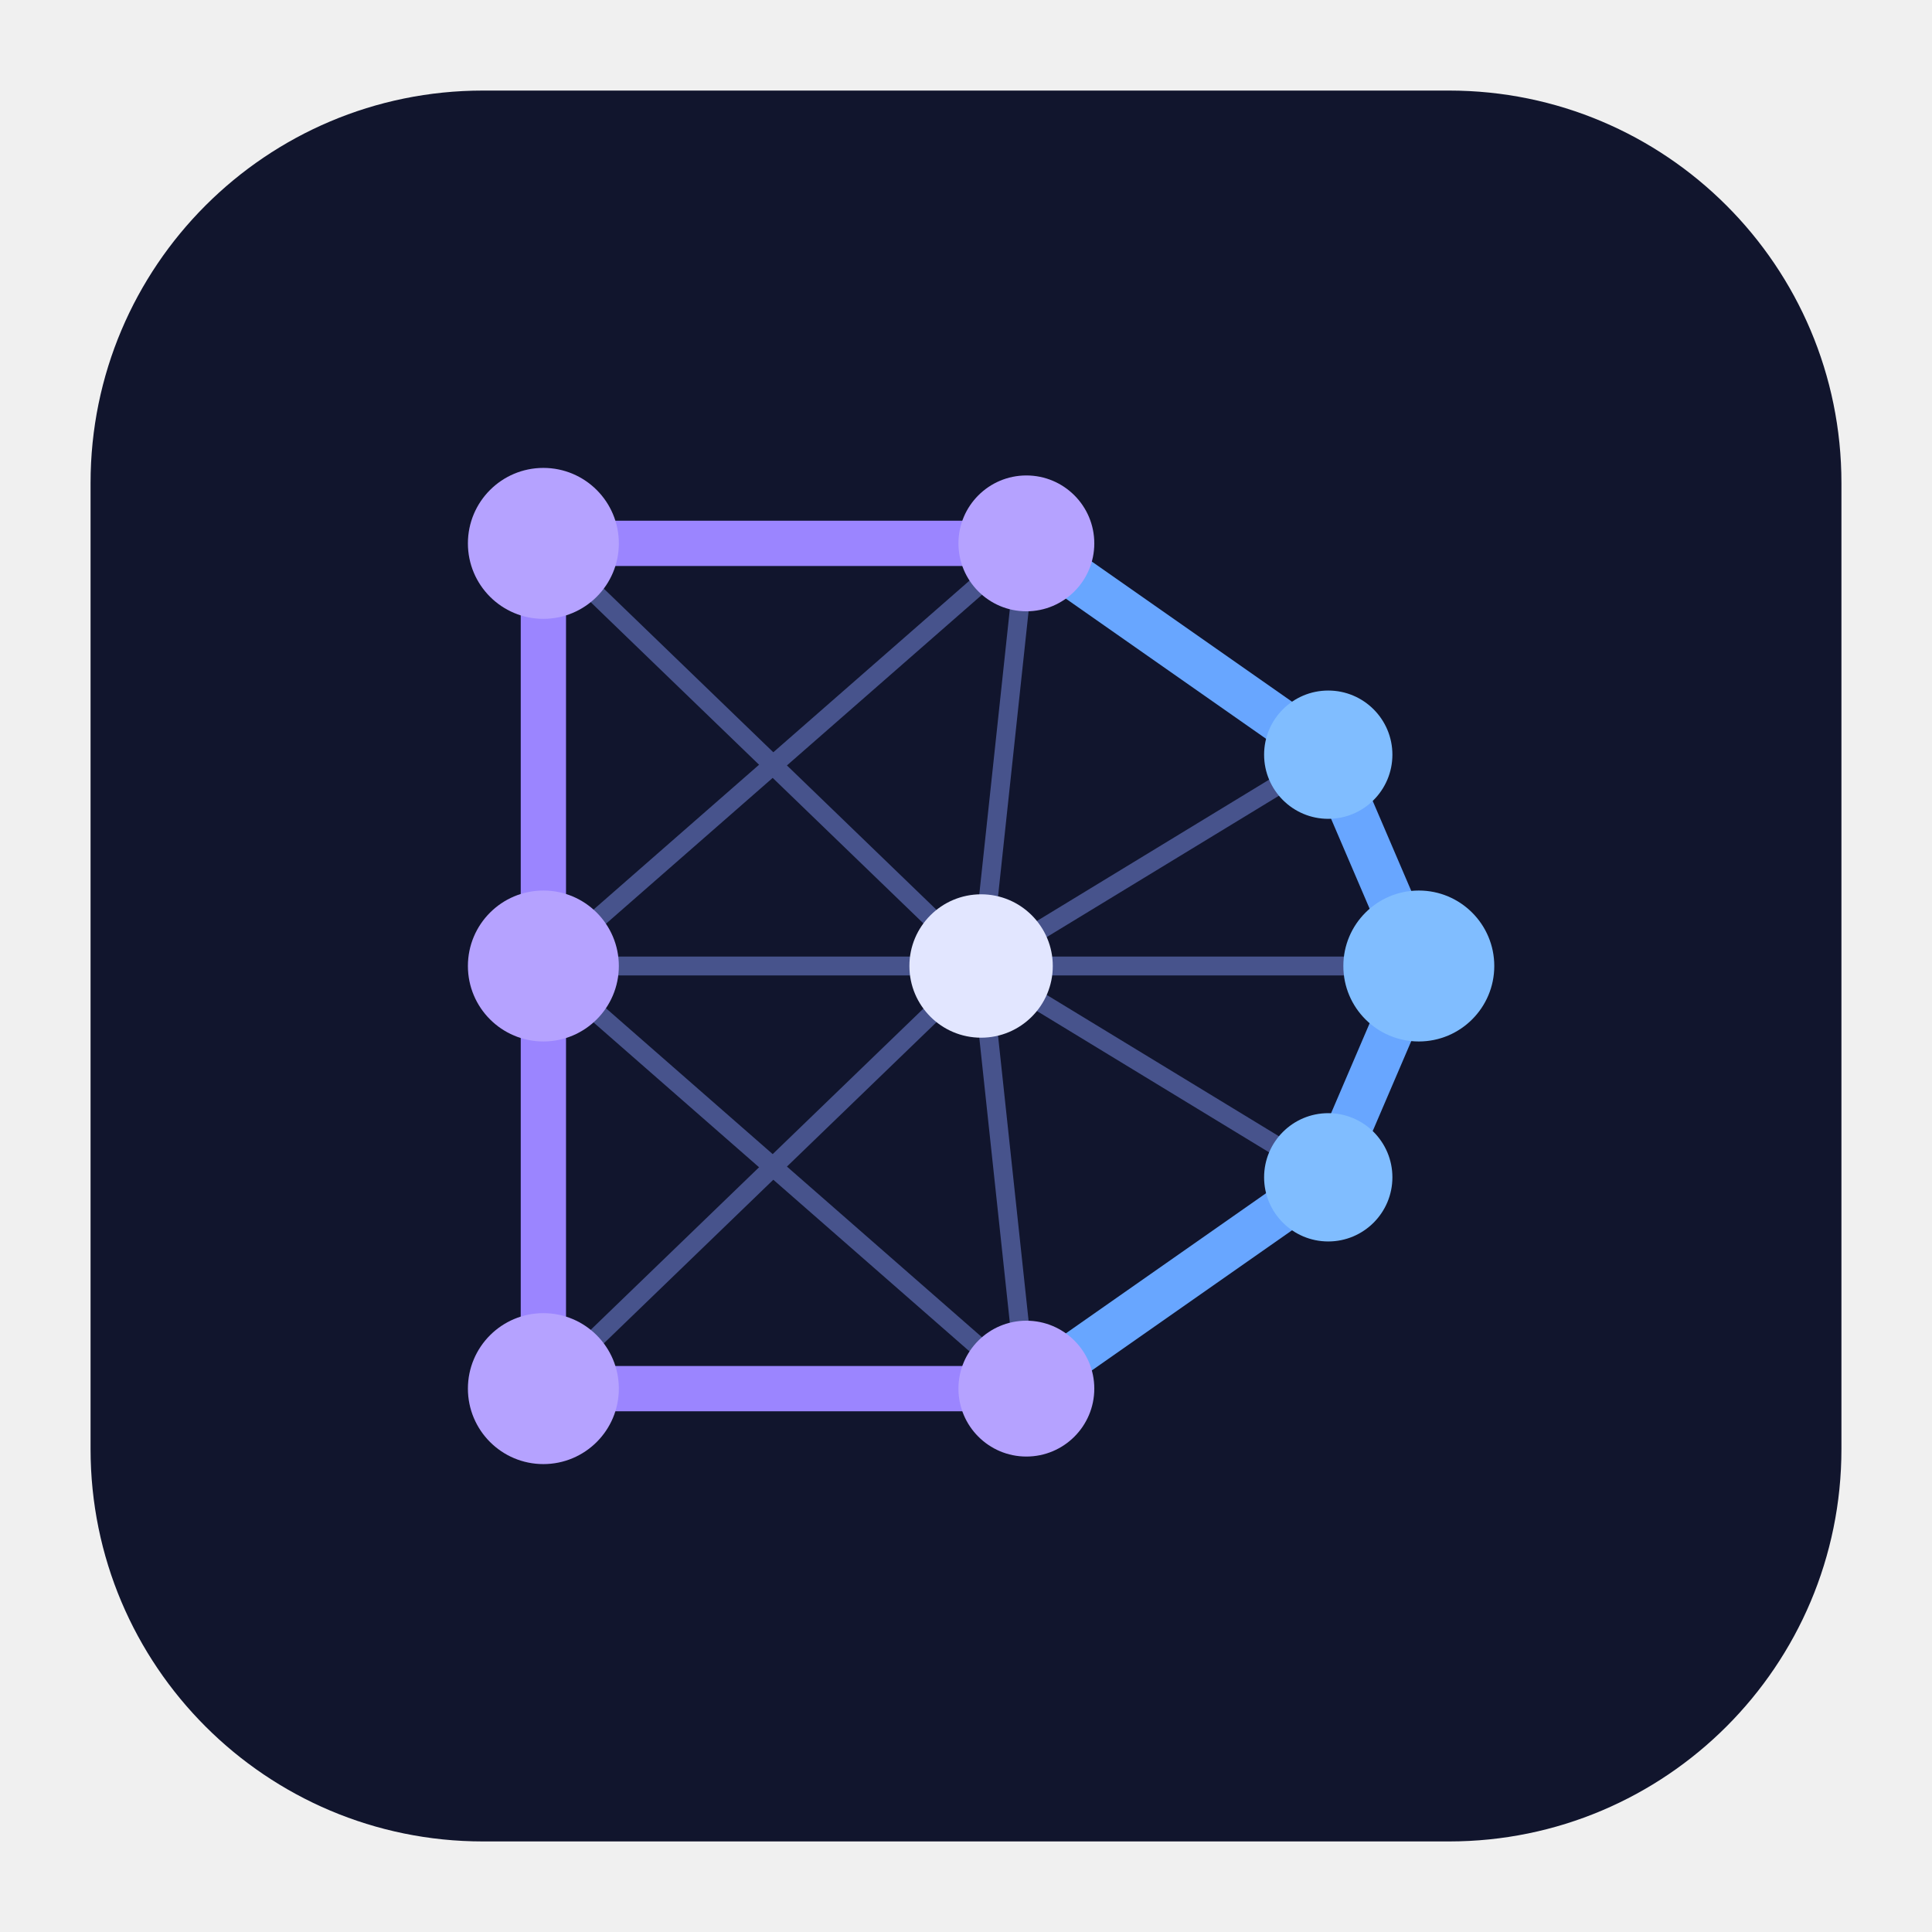
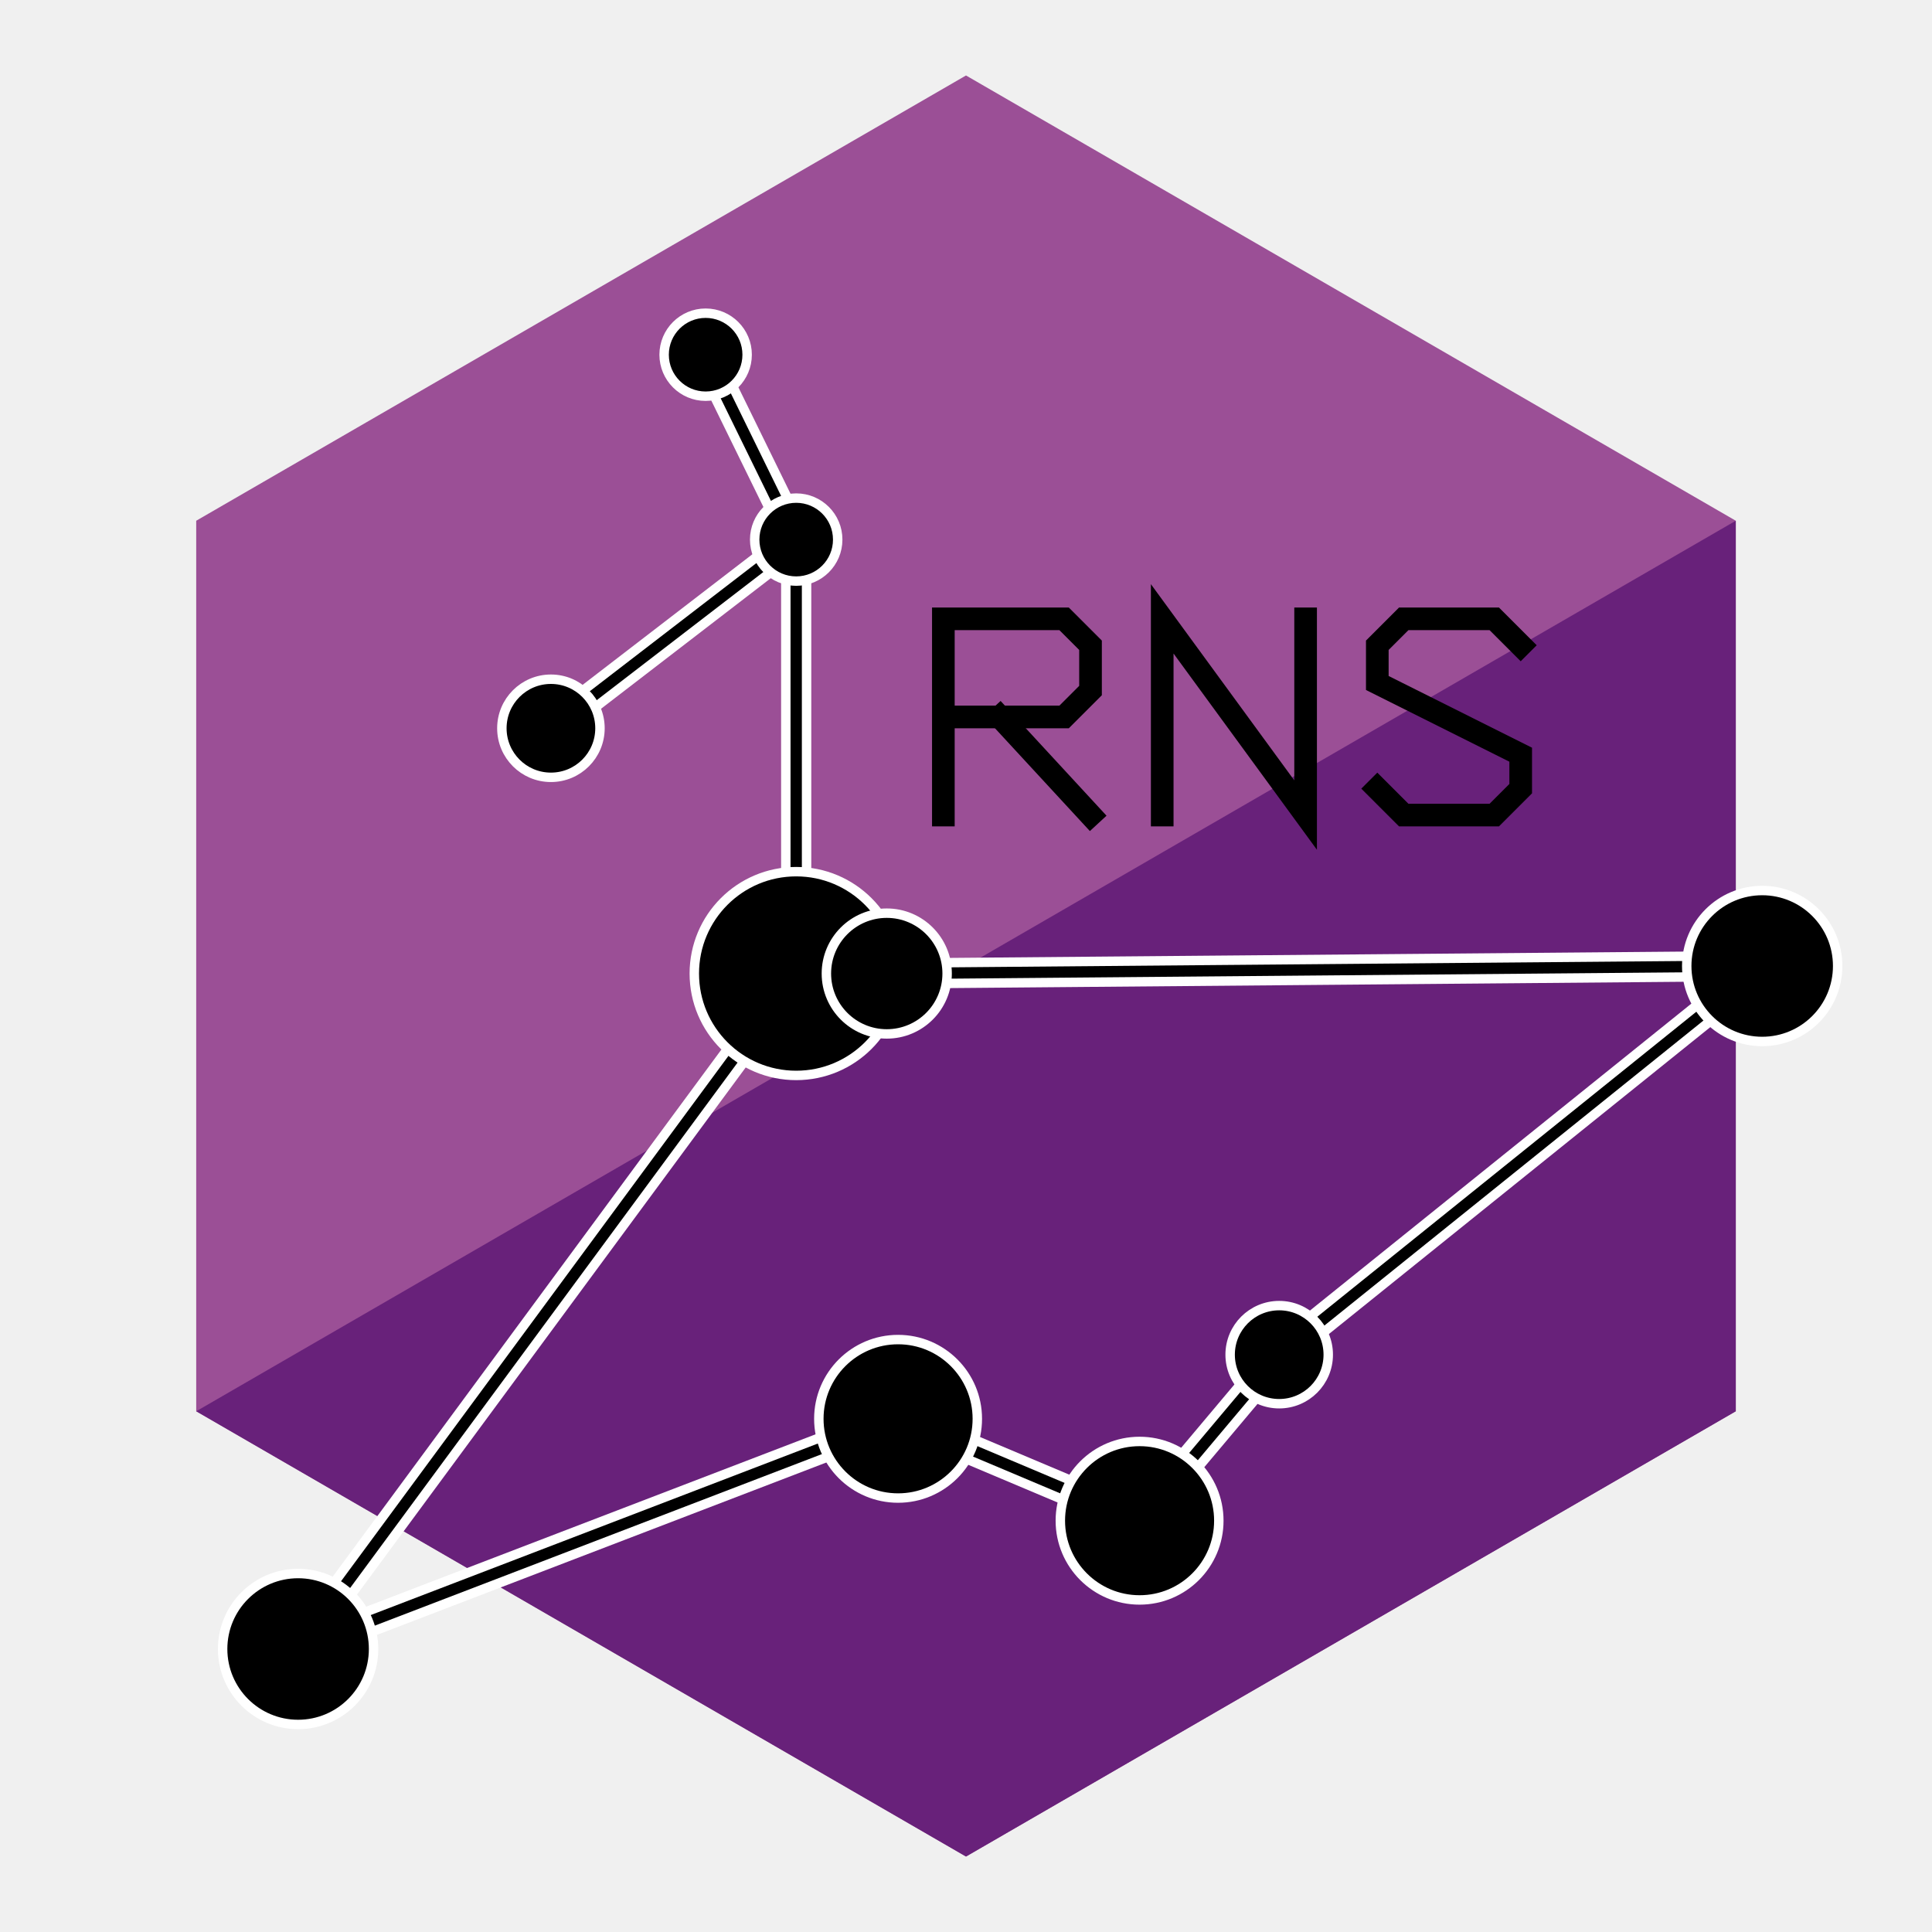
<svg xmlns="http://www.w3.org/2000/svg" width="512" height="512" viewBox="0 0 512 512" role="img" aria-labelledby="title desc">
-   <rect x="24" y="24" width="464" height="464" rx="104" fill="#11152d" />
-   <g stroke="#47538c" stroke-width="5" stroke-linecap="round">
-     <line x1="144" y1="144" x2="260" y2="256" />
-     <line x1="144" y1="256" x2="272" y2="144" />
-     <line x1="144" y1="256" x2="272" y2="368" />
-     <line x1="144" y1="368" x2="260" y2="256" />
-     <line x1="272" y1="144" x2="260" y2="256" />
-     <line x1="352" y1="200" x2="260" y2="256" />
-     <line x1="376" y1="256" x2="260" y2="256" />
-     <line x1="352" y1="312" x2="260" y2="256" />
-     <line x1="272" y1="368" x2="260" y2="256" />
-     <line x1="144" y1="256" x2="260" y2="256" />
+   <polygon points="256,20 460,138 460,374 256,492 52,374 52,138" fill="#9b4f96" />
+   <polygon points="52,374 460,138 460,374 256,492" fill="#68217a" />
+   <g stroke="#ffffff" stroke-width="8" stroke-linecap="round">
+     <line x1="187" y1="94" x2="211" y2="143" />
+     <line x1="211" y1="143" x2="146" y2="193" />
+     <line x1="211" y1="143" x2="211" y2="258" />
+     <line x1="211" y1="258" x2="79" y2="437" />
+     <line x1="235" y1="258" x2="467" y2="256" />
+     <line x1="79" y1="437" x2="238" y2="376" />
+     <line x1="238" y1="376" x2="302" y2="403" />
+     <line x1="302" y1="403" x2="339" y2="359" />
+     <line x1="339" y1="359" x2="467" y2="256" />
  </g>
-   <g stroke="#9b85ff" stroke-width="12" stroke-linecap="round">
-     <line x1="144" y1="144" x2="144" y2="256" />
-     <line x1="144" y1="256" x2="144" y2="368" />
-     <line x1="144" y1="144" x2="272" y2="144" />
-     <line x1="144" y1="368" x2="272" y2="368" />
+   <g stroke="#000000" stroke-width="3" stroke-linecap="round">
+     <line x1="187" y1="94" x2="211" y2="143" />
+     <line x1="211" y1="143" x2="146" y2="193" />
+     <line x1="211" y1="143" x2="211" y2="258" />
+     <line x1="211" y1="258" x2="79" y2="437" />
+     <line x1="235" y1="258" x2="467" y2="256" />
+     <line x1="79" y1="437" x2="238" y2="376" />
+     <line x1="238" y1="376" x2="302" y2="403" />
+     <line x1="302" y1="403" x2="339" y2="359" />
+     <line x1="339" y1="359" x2="467" y2="256" />
  </g>
-   <g stroke="#68a6ff" stroke-width="12" stroke-linecap="round">
-     <line x1="272" y1="144" x2="352" y2="200" />
-     <line x1="352" y1="200" x2="376" y2="256" />
-     <line x1="376" y1="256" x2="352" y2="312" />
-     <line x1="352" y1="312" x2="272" y2="368" />
+   <g fill="#000000" stroke="#ffffff" stroke-width="2.5">
+     <circle cx="187" cy="94" r="11" />
+     <circle cx="211" cy="143" r="11" />
+     <circle cx="146" cy="193" r="13" />
+     <circle cx="211" cy="258" r="27" />
+     <circle cx="235" cy="258" r="16" />
+     <circle cx="79" cy="437" r="20" />
+     <circle cx="238" cy="376" r="21" />
+     <circle cx="302" cy="403" r="21" />
+     <circle cx="339" cy="359" r="13" />
+     <circle cx="467" cy="256" r="20" />
  </g>
-   <g fill="#b5a2ff">
-     <circle cx="144" cy="144" r="20" />
-     <circle cx="144" cy="256" r="20" />
-     <circle cx="144" cy="368" r="20" />
-     <circle cx="272" cy="144" r="18" />
-     <circle cx="272" cy="368" r="18" />
+   <g fill="none" stroke="#000000" stroke-width="6" stroke-linecap="square" stroke-linejoin="miter">
+     <polyline points="250,216 250,164 282,164 289,171 289,183 282,190 250,190" />
+     <polyline points="265,190 289,216" />
+     <polyline points="308,216 308,164 346,216 346,164" />
+     <polyline points="403,171 396,164 372,164 365,171 365,181 403,200 403,209 396,216 372,216 365,209" />
  </g>
-   <g fill="#80bdff">
-     <circle cx="352" cy="200" r="17" />
-     <circle cx="376" cy="256" r="20" />
-     <circle cx="352" cy="312" r="17" />
-   </g>
-   <circle cx="260" cy="256" r="19" fill="#e2e6ff" />
</svg>
